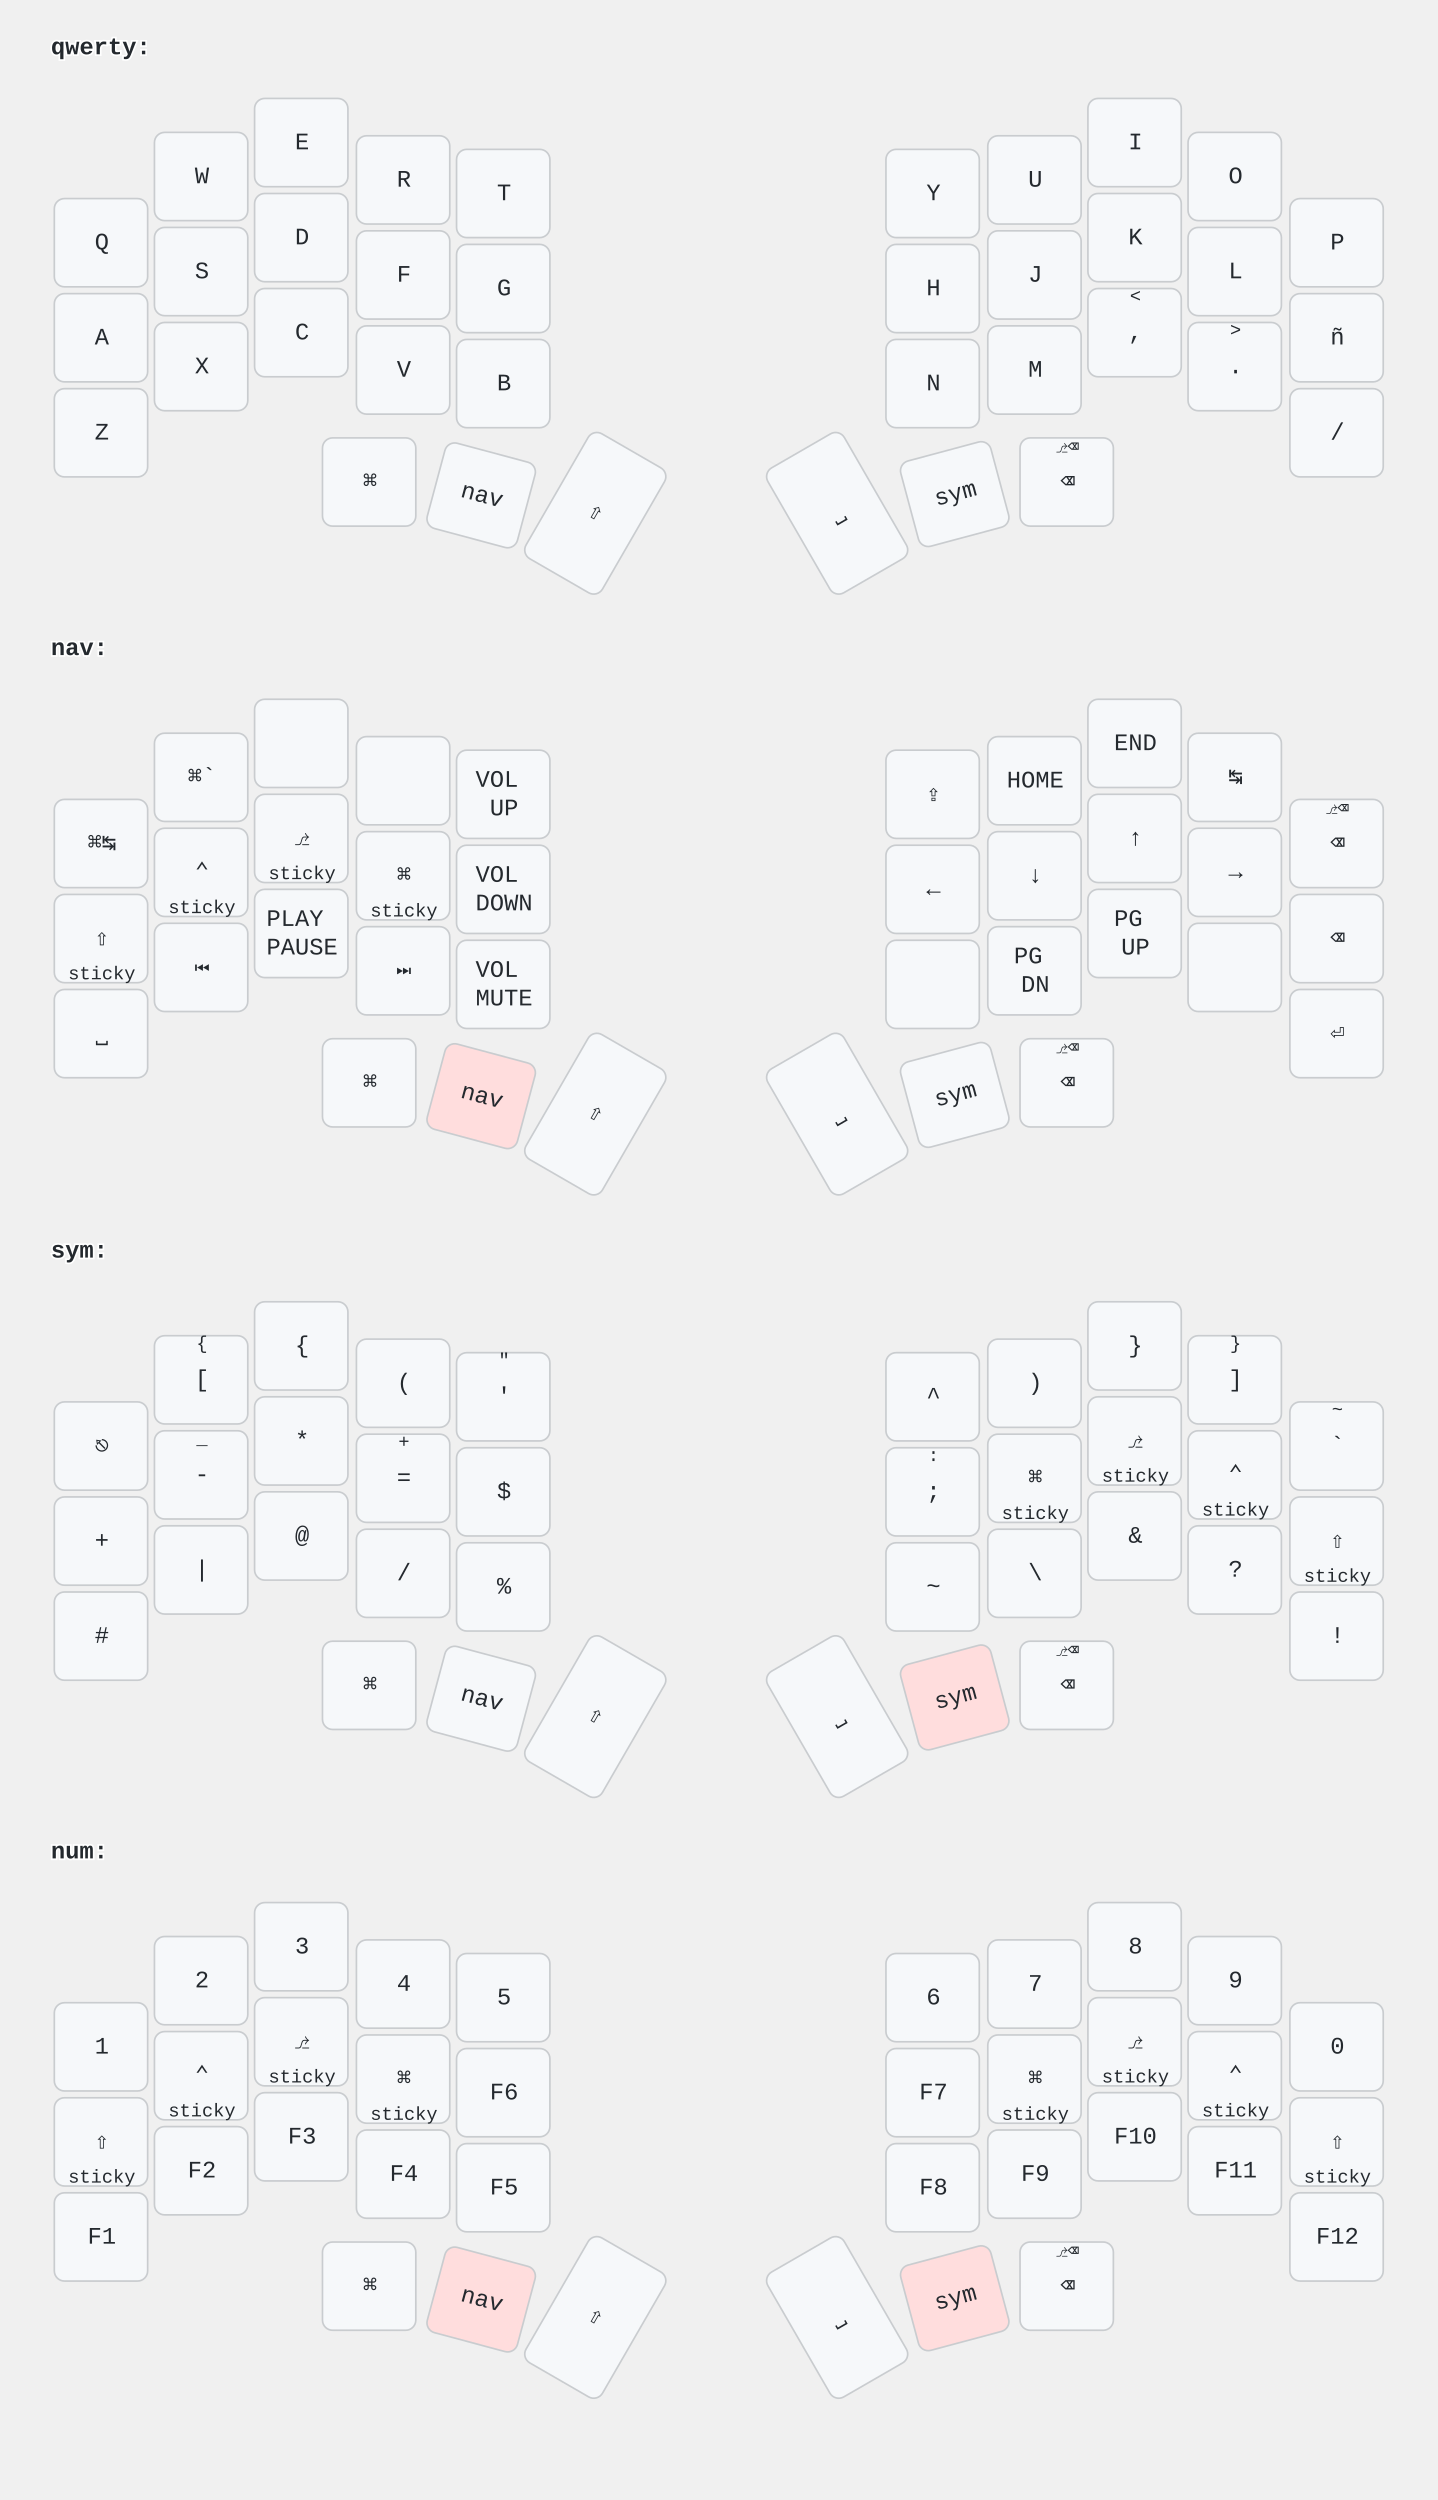
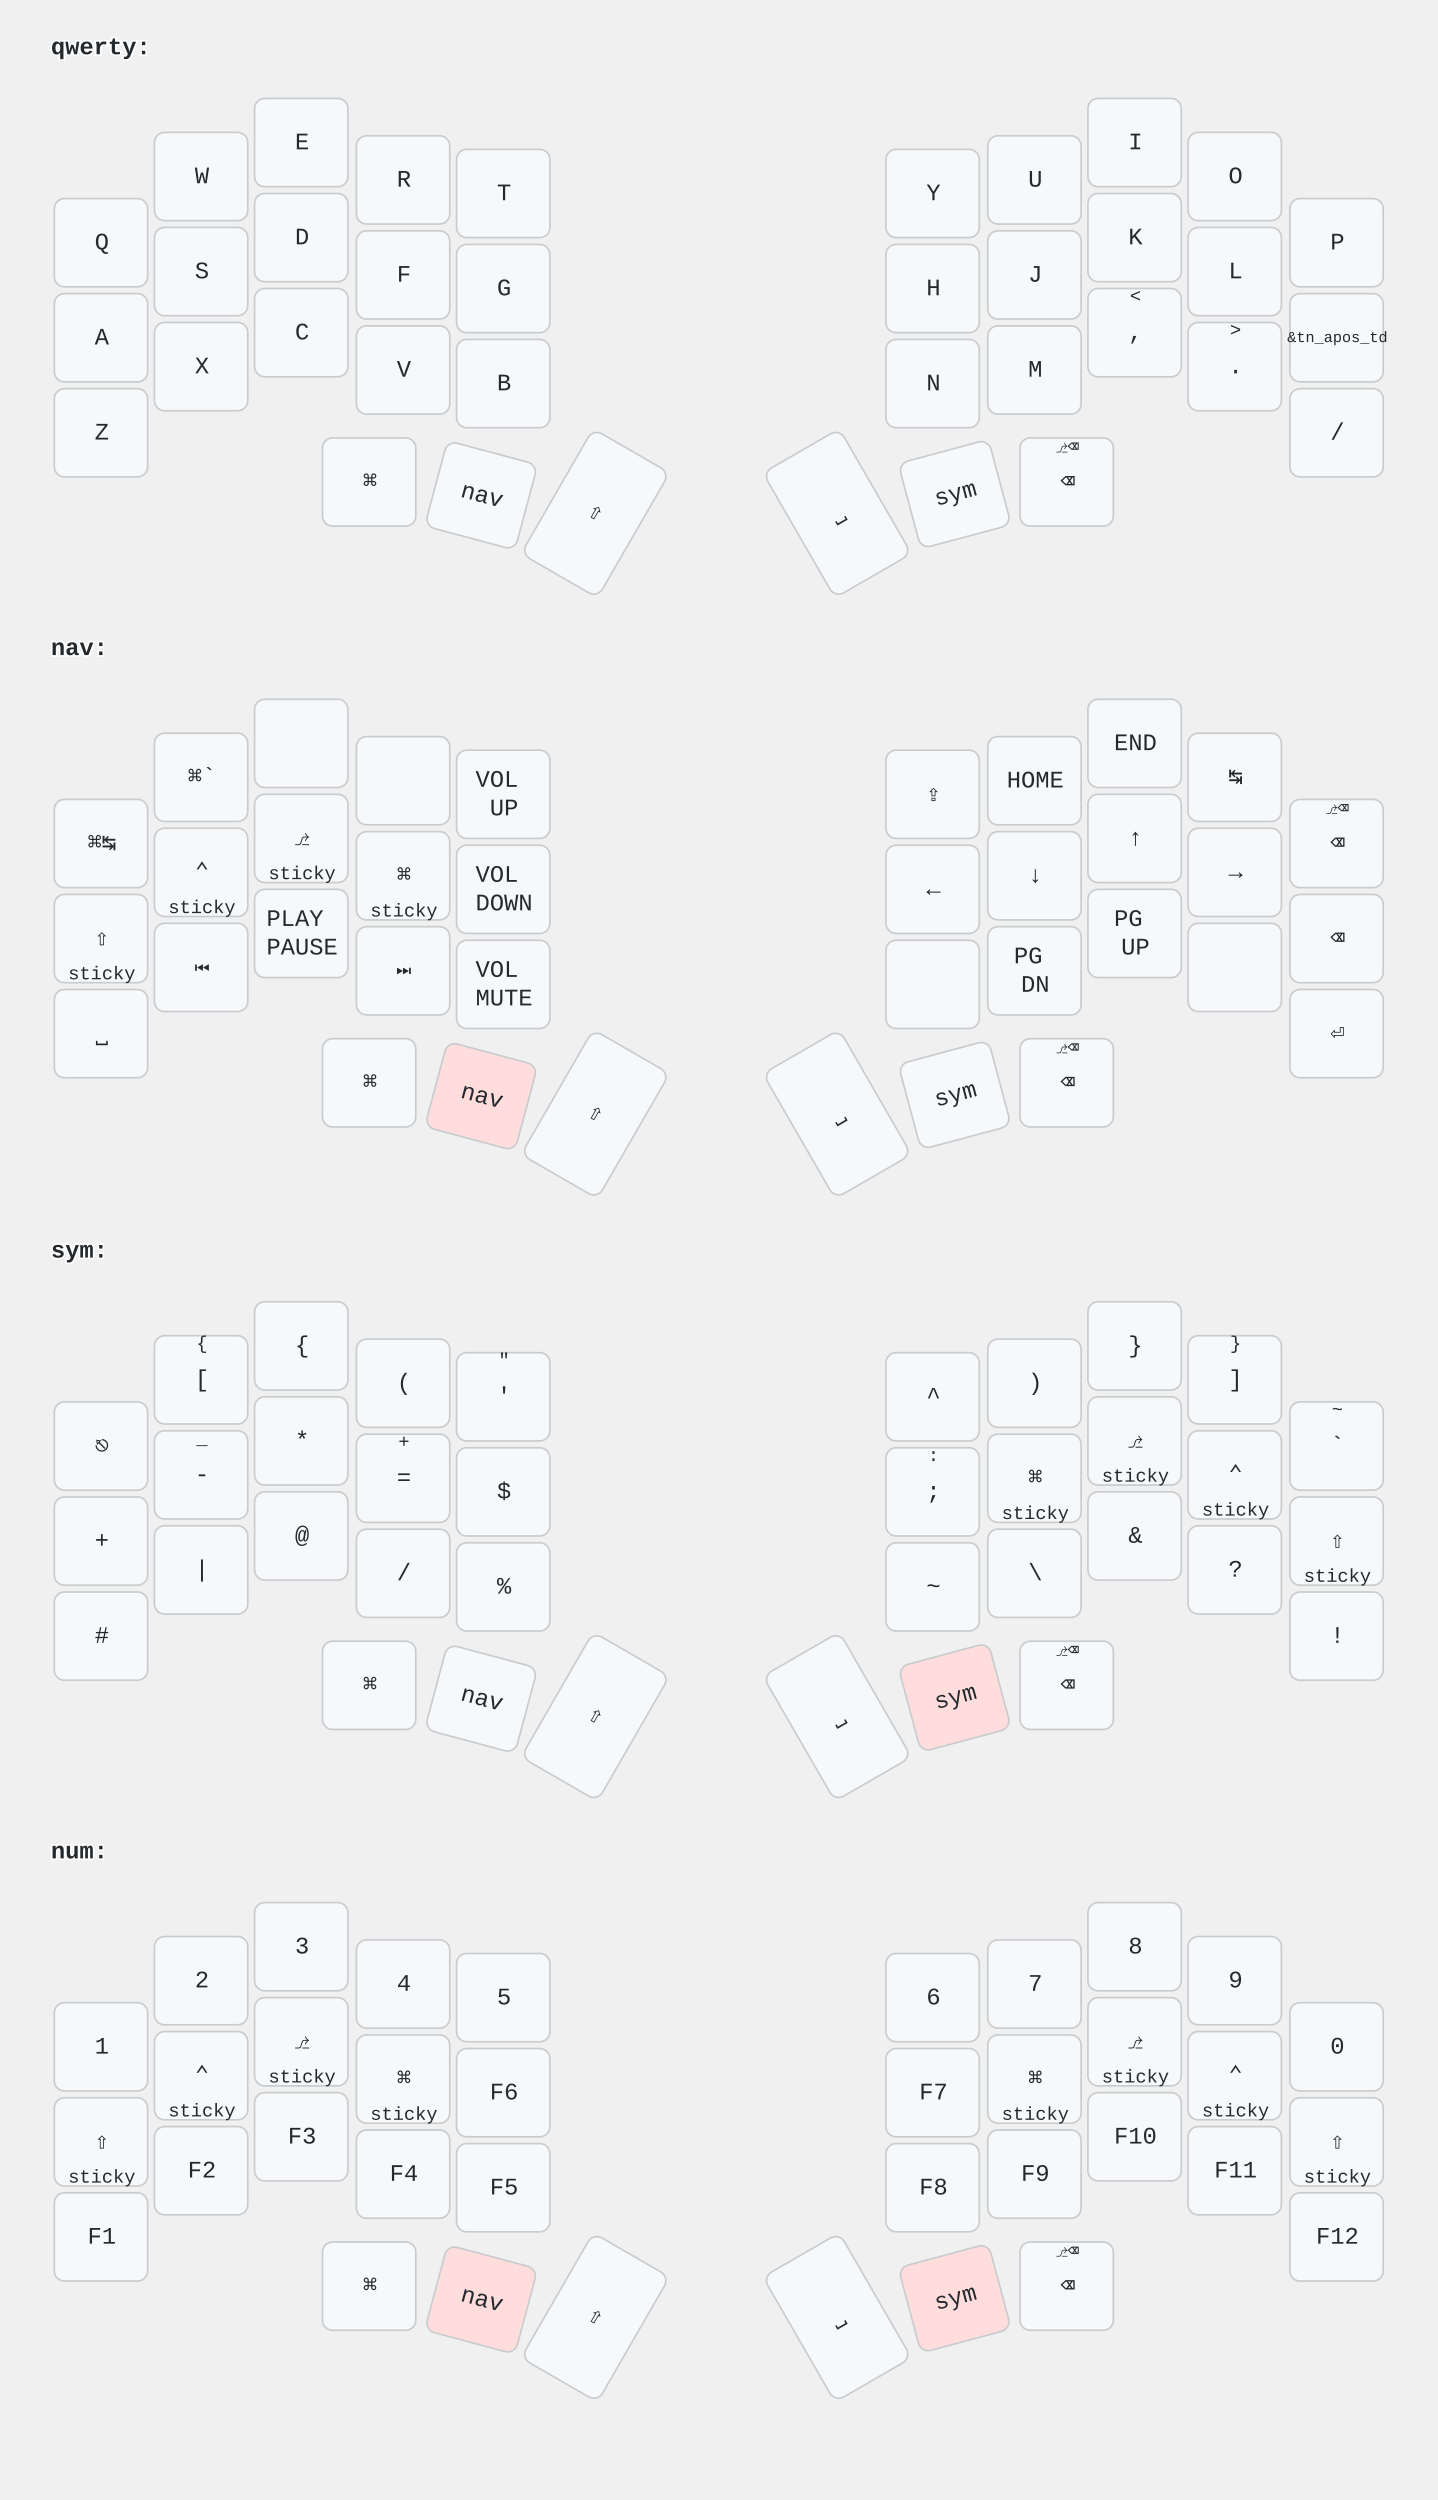
<svg xmlns="http://www.w3.org/2000/svg" width="847" height="1473" viewBox="0 0 847 1473" class="keymap">
  <style>/* font and background color specifications */
svg {
    font-family: SFMono-Regular,Consolas,Liberation Mono,Menlo,monospace;
    font-size: 14px;
    font-kerning: normal;
    text-rendering: optimizeLegibility;
    fill: #24292e;
}

/* default key styling */
rect {
    fill: #f6f8fa;
    stroke: #c9cccf;
    stroke-width: 1;
}

/* color accent for combo boxes */
rect.combo {
    fill: #cdf;
}

/* color accent for held keys */
rect.held, rect.combo.held {
    fill: #fdd;
}

/* color accent for ghost (optional) keys */
rect.ghost, rect.combo.ghost {
    fill: #ddd;
}

text {
    text-anchor: middle;
    dominant-baseline: middle;
}

/* styling for layer labels */
text.label {
    font-weight: bold;
    text-anchor: start;
    stroke: white;
    stroke-width: 2;
    paint-order: stroke;
}

/* styling for combo tap, and key hold/shifted label text */
text.combo, text.hold, text.shifted {
    font-size: 11px;
}

text.hold {
    text-anchor: middle;
    dominant-baseline: auto;
}

text.shifted {
    text-anchor: middle;
    dominant-baseline: hanging;
}

/* styling for hold/shifted label text in combo box */
text.combo.hold, text.combo.shifted {
    font-size: 8px;
}

/* styling for combo dendrons */
path {
    stroke-width: 1;
    stroke: gray;
    fill: none;
}
</style>
  <g transform="translate(30, 0)" class="layer-qwerty">
    <text x="0" y="28" class="label" id="qwerty">qwerty:</text>
    <g transform="translate(0, 56)">
      <g transform="translate(30, 87)" class="key keypos-0">
        <rect rx="6" ry="6" x="-28" y="-26" width="55" height="52" class="key" />
        <text x="0" y="0" class="key tap">Q</text>
      </g>
      <g transform="translate(89, 48)" class="key keypos-1">
        <rect rx="6" ry="6" x="-28" y="-26" width="55" height="52" class="key" />
        <text x="0" y="0" class="key tap">W</text>
      </g>
      <g transform="translate(148, 28)" class="key keypos-2">
        <rect rx="6" ry="6" x="-28" y="-26" width="55" height="52" class="key" />
        <text x="0" y="0" class="key tap">E</text>
      </g>
      <g transform="translate(208, 50)" class="key keypos-3">
        <rect rx="6" ry="6" x="-28" y="-26" width="55" height="52" class="key" />
        <text x="0" y="0" class="key tap">R</text>
      </g>
      <g transform="translate(267, 58)" class="key keypos-4">
        <rect rx="6" ry="6" x="-28" y="-26" width="55" height="52" class="key" />
        <text x="0" y="0" class="key tap">T</text>
      </g>
      <g transform="translate(520, 58)" class="key keypos-5">
        <rect rx="6" ry="6" x="-28" y="-26" width="55" height="52" class="key" />
        <text x="0" y="0" class="key tap">Y</text>
      </g>
      <g transform="translate(580, 50)" class="key keypos-6">
        <rect rx="6" ry="6" x="-28" y="-26" width="55" height="52" class="key" />
        <text x="0" y="0" class="key tap">U</text>
      </g>
      <g transform="translate(639, 28)" class="key keypos-7">
        <rect rx="6" ry="6" x="-28" y="-26" width="55" height="52" class="key" />
        <text x="0" y="0" class="key tap">I</text>
      </g>
      <g transform="translate(698, 48)" class="key keypos-8">
        <rect rx="6" ry="6" x="-28" y="-26" width="55" height="52" class="key" />
        <text x="0" y="0" class="key tap">O</text>
      </g>
      <g transform="translate(758, 87)" class="key keypos-9">
        <rect rx="6" ry="6" x="-28" y="-26" width="55" height="52" class="key" />
        <text x="0" y="0" class="key tap">P</text>
      </g>
      <g transform="translate(30, 143)" class="key keypos-10">
        <rect rx="6" ry="6" x="-28" y="-26" width="55" height="52" class="key" />
        <text x="0" y="0" class="key tap">A</text>
      </g>
      <g transform="translate(89, 104)" class="key keypos-11">
        <rect rx="6" ry="6" x="-28" y="-26" width="55" height="52" class="key" />
        <text x="0" y="0" class="key tap">S</text>
      </g>
      <g transform="translate(148, 84)" class="key keypos-12">
        <rect rx="6" ry="6" x="-28" y="-26" width="55" height="52" class="key" />
        <text x="0" y="0" class="key tap">D</text>
      </g>
      <g transform="translate(208, 106)" class="key keypos-13">
        <rect rx="6" ry="6" x="-28" y="-26" width="55" height="52" class="key" />
        <text x="0" y="0" class="key tap">F</text>
      </g>
      <g transform="translate(267, 114)" class="key keypos-14">
        <rect rx="6" ry="6" x="-28" y="-26" width="55" height="52" class="key" />
        <text x="0" y="0" class="key tap">G</text>
      </g>
      <g transform="translate(520, 114)" class="key keypos-15">
        <rect rx="6" ry="6" x="-28" y="-26" width="55" height="52" class="key" />
        <text x="0" y="0" class="key tap">H</text>
      </g>
      <g transform="translate(580, 106)" class="key keypos-16">
        <rect rx="6" ry="6" x="-28" y="-26" width="55" height="52" class="key" />
        <text x="0" y="0" class="key tap">J</text>
      </g>
      <g transform="translate(639, 84)" class="key keypos-17">
        <rect rx="6" ry="6" x="-28" y="-26" width="55" height="52" class="key" />
        <text x="0" y="0" class="key tap">K</text>
      </g>
      <g transform="translate(698, 104)" class="key keypos-18">
        <rect rx="6" ry="6" x="-28" y="-26" width="55" height="52" class="key" />
        <text x="0" y="0" class="key tap">L</text>
      </g>
      <g transform="translate(758, 143)" class="key keypos-19">
        <rect rx="6" ry="6" x="-28" y="-26" width="55" height="52" class="key" />
-         <text x="0" y="0" class="key tap">ñ</text>
+         <text x="0" y="0" class="key tap">
+           <tspan style="font-size: 64%">&amp;tn_apos_td</tspan>
+         </text>
      </g>
      <g transform="translate(30, 199)" class="key keypos-20">
        <rect rx="6" ry="6" x="-28" y="-26" width="55" height="52" class="key" />
        <text x="0" y="0" class="key tap">Z</text>
      </g>
      <g transform="translate(89, 160)" class="key keypos-21">
        <rect rx="6" ry="6" x="-28" y="-26" width="55" height="52" class="key" />
        <text x="0" y="0" class="key tap">X</text>
      </g>
      <g transform="translate(148, 140)" class="key keypos-22">
        <rect rx="6" ry="6" x="-28" y="-26" width="55" height="52" class="key" />
        <text x="0" y="0" class="key tap">C</text>
      </g>
      <g transform="translate(208, 162)" class="key keypos-23">
        <rect rx="6" ry="6" x="-28" y="-26" width="55" height="52" class="key" />
        <text x="0" y="0" class="key tap">V</text>
      </g>
      <g transform="translate(267, 170)" class="key keypos-24">
        <rect rx="6" ry="6" x="-28" y="-26" width="55" height="52" class="key" />
        <text x="0" y="0" class="key tap">B</text>
      </g>
      <g transform="translate(520, 170)" class="key keypos-25">
        <rect rx="6" ry="6" x="-28" y="-26" width="55" height="52" class="key" />
        <text x="0" y="0" class="key tap">N</text>
      </g>
      <g transform="translate(580, 162)" class="key keypos-26">
        <rect rx="6" ry="6" x="-28" y="-26" width="55" height="52" class="key" />
        <text x="0" y="0" class="key tap">M</text>
      </g>
      <g transform="translate(639, 140)" class="key keypos-27">
        <rect rx="6" ry="6" x="-28" y="-26" width="55" height="52" class="key" />
        <text x="0" y="0" class="key tap">,</text>
        <text x="0" y="-24" class="key shifted">&lt;</text>
      </g>
      <g transform="translate(698, 160)" class="key keypos-28">
        <rect rx="6" ry="6" x="-28" y="-26" width="55" height="52" class="key" />
        <text x="0" y="0" class="key tap">.</text>
        <text x="0" y="-24" class="key shifted">&gt;</text>
      </g>
      <g transform="translate(758, 199)" class="key keypos-29">
        <rect rx="6" ry="6" x="-28" y="-26" width="55" height="52" class="key" />
        <text x="0" y="0" class="key tap">/</text>
      </g>
      <g transform="translate(188, 228)" class="key keypos-30">
        <rect rx="6" ry="6" x="-28" y="-26" width="55" height="52" class="key" />
        <text x="0" y="0" class="key tap">⌘</text>
      </g>
      <g transform="translate(254, 236) rotate(15.0)" class="key keypos-31">
        <rect rx="6" ry="6" x="-28" y="-26" width="55" height="52" class="key" />
        <a href="#nav">
          <text x="0" y="0" class="key tap layer-activator">nav</text>
        </a>
      </g>
      <g transform="translate(321, 246) rotate(30.0)" class="key keypos-32">
        <rect rx="6" ry="6" x="-26" y="-42" width="52" height="85" class="key" />
        <text x="0" y="0" class="key tap">⇧</text>
      </g>
      <g transform="translate(463, 246) rotate(-30.0)" class="key keypos-33">
        <rect rx="6" ry="6" x="-26" y="-42" width="52" height="85" class="key" />
        <text x="0" y="0" class="key tap">⎵</text>
      </g>
      <g transform="translate(533, 235) rotate(-15.0)" class="key keypos-34">
        <rect rx="6" ry="6" x="-28" y="-26" width="55" height="52" class="key" />
        <a href="#sym">
          <text x="0" y="0" class="key tap layer-activator">sym</text>
        </a>
      </g>
      <g transform="translate(599, 228)" class="key keypos-35">
        <rect rx="6" ry="6" x="-28" y="-26" width="55" height="52" class="key" />
        <text x="0" y="0" class="key tap">⌫</text>
        <text x="0" y="-24" class="key shifted">⎇⌫</text>
      </g>
    </g>
  </g>
  <g transform="translate(30, 354)" class="layer-nav">
    <text x="0" y="28" class="label" id="nav">nav:</text>
    <g transform="translate(0, 56)">
      <g transform="translate(30, 87)" class="key keypos-0">
        <rect rx="6" ry="6" x="-28" y="-26" width="55" height="52" class="key" />
        <text x="0" y="0" class="key tap">⌘↹</text>
      </g>
      <g transform="translate(89, 48)" class="key keypos-1">
        <rect rx="6" ry="6" x="-28" y="-26" width="55" height="52" class="key" />
        <text x="0" y="0" class="key tap">⌘`</text>
      </g>
      <g transform="translate(148, 28)" class="key keypos-2">
        <rect rx="6" ry="6" x="-28" y="-26" width="55" height="52" class="key" />
      </g>
      <g transform="translate(208, 50)" class="key keypos-3">
        <rect rx="6" ry="6" x="-28" y="-26" width="55" height="52" class="key" />
      </g>
      <g transform="translate(267, 58)" class="key keypos-4">
        <rect rx="6" ry="6" x="-28" y="-26" width="55" height="52" class="key" />
        <text x="0" y="0" class="key tap">
          <tspan x="0" dy="-0.6em">VOL</tspan>
          <tspan x="0" dy="1.2em">UP</tspan>
        </text>
      </g>
      <g transform="translate(520, 58)" class="key keypos-5">
        <rect rx="6" ry="6" x="-28" y="-26" width="55" height="52" class="key" />
        <text x="0" y="0" class="key tap">⇪</text>
      </g>
      <g transform="translate(580, 50)" class="key keypos-6">
        <rect rx="6" ry="6" x="-28" y="-26" width="55" height="52" class="key" />
        <text x="0" y="0" class="key tap">HOME</text>
      </g>
      <g transform="translate(639, 28)" class="key keypos-7">
        <rect rx="6" ry="6" x="-28" y="-26" width="55" height="52" class="key" />
        <text x="0" y="0" class="key tap">END</text>
      </g>
      <g transform="translate(698, 48)" class="key keypos-8">
        <rect rx="6" ry="6" x="-28" y="-26" width="55" height="52" class="key" />
        <text x="0" y="0" class="key tap">↹</text>
      </g>
      <g transform="translate(758, 87)" class="key keypos-9">
        <rect rx="6" ry="6" x="-28" y="-26" width="55" height="52" class="key" />
        <text x="0" y="0" class="key tap">⌫</text>
        <text x="0" y="-24" class="key shifted">⎇⌫</text>
      </g>
      <g transform="translate(30, 143)" class="key keypos-10">
        <rect rx="6" ry="6" x="-28" y="-26" width="55" height="52" class="key" />
        <text x="0" y="0" class="key tap">⇧</text>
        <text x="0" y="24" class="key hold">sticky</text>
      </g>
      <g transform="translate(89, 104)" class="key keypos-11">
        <rect rx="6" ry="6" x="-28" y="-26" width="55" height="52" class="key" />
        <text x="0" y="0" class="key tap">⌃</text>
        <text x="0" y="24" class="key hold">sticky</text>
      </g>
      <g transform="translate(148, 84)" class="key keypos-12">
        <rect rx="6" ry="6" x="-28" y="-26" width="55" height="52" class="key" />
        <text x="0" y="0" class="key tap">⎇</text>
        <text x="0" y="24" class="key hold">sticky</text>
      </g>
      <g transform="translate(208, 106)" class="key keypos-13">
        <rect rx="6" ry="6" x="-28" y="-26" width="55" height="52" class="key" />
        <text x="0" y="0" class="key tap">⌘</text>
        <text x="0" y="24" class="key hold">sticky</text>
      </g>
      <g transform="translate(267, 114)" class="key keypos-14">
        <rect rx="6" ry="6" x="-28" y="-26" width="55" height="52" class="key" />
        <text x="0" y="0" class="key tap">
          <tspan x="0" dy="-0.6em">VOL</tspan>
          <tspan x="0" dy="1.2em">DOWN</tspan>
        </text>
      </g>
      <g transform="translate(520, 114)" class="key keypos-15">
        <rect rx="6" ry="6" x="-28" y="-26" width="55" height="52" class="key" />
        <text x="0" y="0" class="key tap">←</text>
      </g>
      <g transform="translate(580, 106)" class="key keypos-16">
        <rect rx="6" ry="6" x="-28" y="-26" width="55" height="52" class="key" />
        <text x="0" y="0" class="key tap">↓</text>
      </g>
      <g transform="translate(639, 84)" class="key keypos-17">
        <rect rx="6" ry="6" x="-28" y="-26" width="55" height="52" class="key" />
        <text x="0" y="0" class="key tap">↑</text>
      </g>
      <g transform="translate(698, 104)" class="key keypos-18">
        <rect rx="6" ry="6" x="-28" y="-26" width="55" height="52" class="key" />
        <text x="0" y="0" class="key tap">→</text>
      </g>
      <g transform="translate(758, 143)" class="key keypos-19">
        <rect rx="6" ry="6" x="-28" y="-26" width="55" height="52" class="key" />
        <text x="0" y="0" class="key tap">⌫</text>
      </g>
      <g transform="translate(30, 199)" class="key keypos-20">
        <rect rx="6" ry="6" x="-28" y="-26" width="55" height="52" class="key" />
        <text x="0" y="0" class="key tap">⎵</text>
      </g>
      <g transform="translate(89, 160)" class="key keypos-21">
        <rect rx="6" ry="6" x="-28" y="-26" width="55" height="52" class="key" />
        <text x="0" y="0" class="key tap">⏮</text>
      </g>
      <g transform="translate(148, 140)" class="key keypos-22">
        <rect rx="6" ry="6" x="-28" y="-26" width="55" height="52" class="key" />
        <text x="0" y="0" class="key tap">
          <tspan x="0" dy="-0.6em">PLAY</tspan>
          <tspan x="0" dy="1.2em">PAUSE</tspan>
        </text>
      </g>
      <g transform="translate(208, 162)" class="key keypos-23">
        <rect rx="6" ry="6" x="-28" y="-26" width="55" height="52" class="key" />
        <text x="0" y="0" class="key tap">⏭</text>
      </g>
      <g transform="translate(267, 170)" class="key keypos-24">
        <rect rx="6" ry="6" x="-28" y="-26" width="55" height="52" class="key" />
        <text x="0" y="0" class="key tap">
          <tspan x="0" dy="-0.6em">VOL</tspan>
          <tspan x="0" dy="1.2em">MUTE</tspan>
        </text>
      </g>
      <g transform="translate(520, 170)" class="key keypos-25">
        <rect rx="6" ry="6" x="-28" y="-26" width="55" height="52" class="key" />
      </g>
      <g transform="translate(580, 162)" class="key keypos-26">
        <rect rx="6" ry="6" x="-28" y="-26" width="55" height="52" class="key" />
        <text x="0" y="0" class="key tap">
          <tspan x="0" dy="-0.6em">PG</tspan>
          <tspan x="0" dy="1.2em">DN</tspan>
        </text>
      </g>
      <g transform="translate(639, 140)" class="key keypos-27">
        <rect rx="6" ry="6" x="-28" y="-26" width="55" height="52" class="key" />
        <text x="0" y="0" class="key tap">
          <tspan x="0" dy="-0.6em">PG</tspan>
          <tspan x="0" dy="1.2em">UP</tspan>
        </text>
      </g>
      <g transform="translate(698, 160)" class="key keypos-28">
        <rect rx="6" ry="6" x="-28" y="-26" width="55" height="52" class="key" />
      </g>
      <g transform="translate(758, 199)" class="key keypos-29">
        <rect rx="6" ry="6" x="-28" y="-26" width="55" height="52" class="key" />
        <text x="0" y="0" class="key tap">⏎</text>
      </g>
      <g transform="translate(188, 228)" class="key keypos-30">
        <rect rx="6" ry="6" x="-28" y="-26" width="55" height="52" class="key" />
        <text x="0" y="0" class="key tap">⌘</text>
      </g>
      <g transform="translate(254, 236) rotate(15.0)" class="key held keypos-31">
        <rect rx="6" ry="6" x="-28" y="-26" width="55" height="52" class="key held" />
        <a href="#nav">
          <text x="0" y="0" class="key held tap layer-activator">nav</text>
        </a>
      </g>
      <g transform="translate(321, 246) rotate(30.0)" class="key keypos-32">
        <rect rx="6" ry="6" x="-26" y="-42" width="52" height="85" class="key" />
        <text x="0" y="0" class="key tap">⇧</text>
      </g>
      <g transform="translate(463, 246) rotate(-30.0)" class="key keypos-33">
        <rect rx="6" ry="6" x="-26" y="-42" width="52" height="85" class="key" />
        <text x="0" y="0" class="key tap">⎵</text>
      </g>
      <g transform="translate(533, 235) rotate(-15.0)" class="key keypos-34">
        <rect rx="6" ry="6" x="-28" y="-26" width="55" height="52" class="key" />
        <a href="#sym">
          <text x="0" y="0" class="key tap layer-activator">sym</text>
        </a>
      </g>
      <g transform="translate(599, 228)" class="key keypos-35">
        <rect rx="6" ry="6" x="-28" y="-26" width="55" height="52" class="key" />
        <text x="0" y="0" class="key tap">⌫</text>
        <text x="0" y="-24" class="key shifted">⎇⌫</text>
      </g>
    </g>
  </g>
  <g transform="translate(30, 709)" class="layer-sym">
    <text x="0" y="28" class="label" id="sym">sym:</text>
    <g transform="translate(0, 56)">
      <g transform="translate(30, 87)" class="key keypos-0">
        <rect rx="6" ry="6" x="-28" y="-26" width="55" height="52" class="key" />
        <text x="0" y="0" class="key tap">⎋</text>
      </g>
      <g transform="translate(89, 48)" class="key keypos-1">
        <rect rx="6" ry="6" x="-28" y="-26" width="55" height="52" class="key" />
        <text x="0" y="0" class="key tap">[</text>
        <text x="0" y="-24" class="key shifted">{</text>
      </g>
      <g transform="translate(148, 28)" class="key keypos-2">
        <rect rx="6" ry="6" x="-28" y="-26" width="55" height="52" class="key" />
        <text x="0" y="0" class="key tap">{</text>
      </g>
      <g transform="translate(208, 50)" class="key keypos-3">
        <rect rx="6" ry="6" x="-28" y="-26" width="55" height="52" class="key" />
        <text x="0" y="0" class="key tap">(</text>
      </g>
      <g transform="translate(267, 58)" class="key keypos-4">
        <rect rx="6" ry="6" x="-28" y="-26" width="55" height="52" class="key" />
        <text x="0" y="0" class="key tap">'</text>
        <text x="0" y="-24" class="key shifted">"</text>
      </g>
      <g transform="translate(520, 58)" class="key keypos-5">
        <rect rx="6" ry="6" x="-28" y="-26" width="55" height="52" class="key" />
        <text x="0" y="0" class="key tap">^</text>
      </g>
      <g transform="translate(580, 50)" class="key keypos-6">
        <rect rx="6" ry="6" x="-28" y="-26" width="55" height="52" class="key" />
        <text x="0" y="0" class="key tap">)</text>
      </g>
      <g transform="translate(639, 28)" class="key keypos-7">
        <rect rx="6" ry="6" x="-28" y="-26" width="55" height="52" class="key" />
        <text x="0" y="0" class="key tap">}</text>
      </g>
      <g transform="translate(698, 48)" class="key keypos-8">
        <rect rx="6" ry="6" x="-28" y="-26" width="55" height="52" class="key" />
        <text x="0" y="0" class="key tap">]</text>
        <text x="0" y="-24" class="key shifted">}</text>
      </g>
      <g transform="translate(758, 87)" class="key keypos-9">
        <rect rx="6" ry="6" x="-28" y="-26" width="55" height="52" class="key" />
        <text x="0" y="0" class="key tap">`</text>
        <text x="0" y="-24" class="key shifted">~</text>
      </g>
      <g transform="translate(30, 143)" class="key keypos-10">
        <rect rx="6" ry="6" x="-28" y="-26" width="55" height="52" class="key" />
        <text x="0" y="0" class="key tap">+</text>
      </g>
      <g transform="translate(89, 104)" class="key keypos-11">
        <rect rx="6" ry="6" x="-28" y="-26" width="55" height="52" class="key" />
        <text x="0" y="0" class="key tap">-</text>
        <text x="0" y="-24" class="key shifted">_</text>
      </g>
      <g transform="translate(148, 84)" class="key keypos-12">
        <rect rx="6" ry="6" x="-28" y="-26" width="55" height="52" class="key" />
        <text x="0" y="0" class="key tap">*</text>
      </g>
      <g transform="translate(208, 106)" class="key keypos-13">
        <rect rx="6" ry="6" x="-28" y="-26" width="55" height="52" class="key" />
        <text x="0" y="0" class="key tap">=</text>
        <text x="0" y="-24" class="key shifted">+</text>
      </g>
      <g transform="translate(267, 114)" class="key keypos-14">
        <rect rx="6" ry="6" x="-28" y="-26" width="55" height="52" class="key" />
        <text x="0" y="0" class="key tap">$</text>
      </g>
      <g transform="translate(520, 114)" class="key keypos-15">
        <rect rx="6" ry="6" x="-28" y="-26" width="55" height="52" class="key" />
        <text x="0" y="0" class="key tap">;</text>
        <text x="0" y="-24" class="key shifted">:</text>
      </g>
      <g transform="translate(580, 106)" class="key keypos-16">
        <rect rx="6" ry="6" x="-28" y="-26" width="55" height="52" class="key" />
        <text x="0" y="0" class="key tap">⌘</text>
        <text x="0" y="24" class="key hold">sticky</text>
      </g>
      <g transform="translate(639, 84)" class="key keypos-17">
        <rect rx="6" ry="6" x="-28" y="-26" width="55" height="52" class="key" />
        <text x="0" y="0" class="key tap">⎇</text>
        <text x="0" y="24" class="key hold">sticky</text>
      </g>
      <g transform="translate(698, 104)" class="key keypos-18">
        <rect rx="6" ry="6" x="-28" y="-26" width="55" height="52" class="key" />
        <text x="0" y="0" class="key tap">⌃</text>
        <text x="0" y="24" class="key hold">sticky</text>
      </g>
      <g transform="translate(758, 143)" class="key keypos-19">
        <rect rx="6" ry="6" x="-28" y="-26" width="55" height="52" class="key" />
        <text x="0" y="0" class="key tap">⇧</text>
        <text x="0" y="24" class="key hold">sticky</text>
      </g>
      <g transform="translate(30, 199)" class="key keypos-20">
        <rect rx="6" ry="6" x="-28" y="-26" width="55" height="52" class="key" />
        <text x="0" y="0" class="key tap">#</text>
      </g>
      <g transform="translate(89, 160)" class="key keypos-21">
        <rect rx="6" ry="6" x="-28" y="-26" width="55" height="52" class="key" />
        <text x="0" y="0" class="key tap">|</text>
      </g>
      <g transform="translate(148, 140)" class="key keypos-22">
        <rect rx="6" ry="6" x="-28" y="-26" width="55" height="52" class="key" />
        <text x="0" y="0" class="key tap">@</text>
      </g>
      <g transform="translate(208, 162)" class="key keypos-23">
        <rect rx="6" ry="6" x="-28" y="-26" width="55" height="52" class="key" />
        <text x="0" y="0" class="key tap">/</text>
      </g>
      <g transform="translate(267, 170)" class="key keypos-24">
        <rect rx="6" ry="6" x="-28" y="-26" width="55" height="52" class="key" />
        <text x="0" y="0" class="key tap">%</text>
      </g>
      <g transform="translate(520, 170)" class="key keypos-25">
        <rect rx="6" ry="6" x="-28" y="-26" width="55" height="52" class="key" />
        <text x="0" y="0" class="key tap">~</text>
      </g>
      <g transform="translate(580, 162)" class="key keypos-26">
        <rect rx="6" ry="6" x="-28" y="-26" width="55" height="52" class="key" />
        <text x="0" y="0" class="key tap">\</text>
      </g>
      <g transform="translate(639, 140)" class="key keypos-27">
        <rect rx="6" ry="6" x="-28" y="-26" width="55" height="52" class="key" />
        <text x="0" y="0" class="key tap">&amp;</text>
      </g>
      <g transform="translate(698, 160)" class="key keypos-28">
        <rect rx="6" ry="6" x="-28" y="-26" width="55" height="52" class="key" />
        <text x="0" y="0" class="key tap">?</text>
      </g>
      <g transform="translate(758, 199)" class="key keypos-29">
        <rect rx="6" ry="6" x="-28" y="-26" width="55" height="52" class="key" />
        <text x="0" y="0" class="key tap">!</text>
      </g>
      <g transform="translate(188, 228)" class="key keypos-30">
        <rect rx="6" ry="6" x="-28" y="-26" width="55" height="52" class="key" />
        <text x="0" y="0" class="key tap">⌘</text>
      </g>
      <g transform="translate(254, 236) rotate(15.0)" class="key keypos-31">
        <rect rx="6" ry="6" x="-28" y="-26" width="55" height="52" class="key" />
        <a href="#nav">
          <text x="0" y="0" class="key tap layer-activator">nav</text>
        </a>
      </g>
      <g transform="translate(321, 246) rotate(30.0)" class="key keypos-32">
        <rect rx="6" ry="6" x="-26" y="-42" width="52" height="85" class="key" />
        <text x="0" y="0" class="key tap">⇧</text>
      </g>
      <g transform="translate(463, 246) rotate(-30.0)" class="key keypos-33">
        <rect rx="6" ry="6" x="-26" y="-42" width="52" height="85" class="key" />
        <text x="0" y="0" class="key tap">⎵</text>
      </g>
      <g transform="translate(533, 235) rotate(-15.0)" class="key held keypos-34">
        <rect rx="6" ry="6" x="-28" y="-26" width="55" height="52" class="key held" />
        <a href="#sym">
          <text x="0" y="0" class="key held tap layer-activator">sym</text>
        </a>
      </g>
      <g transform="translate(599, 228)" class="key keypos-35">
        <rect rx="6" ry="6" x="-28" y="-26" width="55" height="52" class="key" />
        <text x="0" y="0" class="key tap">⌫</text>
        <text x="0" y="-24" class="key shifted">⎇⌫</text>
      </g>
    </g>
  </g>
  <g transform="translate(30, 1063)" class="layer-num">
    <text x="0" y="28" class="label" id="num">num:</text>
    <g transform="translate(0, 56)">
      <g transform="translate(30, 87)" class="key keypos-0">
        <rect rx="6" ry="6" x="-28" y="-26" width="55" height="52" class="key" />
        <text x="0" y="0" class="key tap">1</text>
      </g>
      <g transform="translate(89, 48)" class="key keypos-1">
        <rect rx="6" ry="6" x="-28" y="-26" width="55" height="52" class="key" />
        <text x="0" y="0" class="key tap">2</text>
      </g>
      <g transform="translate(148, 28)" class="key keypos-2">
        <rect rx="6" ry="6" x="-28" y="-26" width="55" height="52" class="key" />
        <text x="0" y="0" class="key tap">3</text>
      </g>
      <g transform="translate(208, 50)" class="key keypos-3">
        <rect rx="6" ry="6" x="-28" y="-26" width="55" height="52" class="key" />
        <text x="0" y="0" class="key tap">4</text>
      </g>
      <g transform="translate(267, 58)" class="key keypos-4">
        <rect rx="6" ry="6" x="-28" y="-26" width="55" height="52" class="key" />
        <text x="0" y="0" class="key tap">5</text>
      </g>
      <g transform="translate(520, 58)" class="key keypos-5">
        <rect rx="6" ry="6" x="-28" y="-26" width="55" height="52" class="key" />
        <text x="0" y="0" class="key tap">6</text>
      </g>
      <g transform="translate(580, 50)" class="key keypos-6">
        <rect rx="6" ry="6" x="-28" y="-26" width="55" height="52" class="key" />
        <text x="0" y="0" class="key tap">7</text>
      </g>
      <g transform="translate(639, 28)" class="key keypos-7">
        <rect rx="6" ry="6" x="-28" y="-26" width="55" height="52" class="key" />
        <text x="0" y="0" class="key tap">8</text>
      </g>
      <g transform="translate(698, 48)" class="key keypos-8">
        <rect rx="6" ry="6" x="-28" y="-26" width="55" height="52" class="key" />
        <text x="0" y="0" class="key tap">9</text>
      </g>
      <g transform="translate(758, 87)" class="key keypos-9">
        <rect rx="6" ry="6" x="-28" y="-26" width="55" height="52" class="key" />
        <text x="0" y="0" class="key tap">0</text>
      </g>
      <g transform="translate(30, 143)" class="key keypos-10">
        <rect rx="6" ry="6" x="-28" y="-26" width="55" height="52" class="key" />
        <text x="0" y="0" class="key tap">⇧</text>
        <text x="0" y="24" class="key hold">sticky</text>
      </g>
      <g transform="translate(89, 104)" class="key keypos-11">
        <rect rx="6" ry="6" x="-28" y="-26" width="55" height="52" class="key" />
        <text x="0" y="0" class="key tap">⌃</text>
        <text x="0" y="24" class="key hold">sticky</text>
      </g>
      <g transform="translate(148, 84)" class="key keypos-12">
        <rect rx="6" ry="6" x="-28" y="-26" width="55" height="52" class="key" />
        <text x="0" y="0" class="key tap">⎇</text>
        <text x="0" y="24" class="key hold">sticky</text>
      </g>
      <g transform="translate(208, 106)" class="key keypos-13">
        <rect rx="6" ry="6" x="-28" y="-26" width="55" height="52" class="key" />
        <text x="0" y="0" class="key tap">⌘</text>
        <text x="0" y="24" class="key hold">sticky</text>
      </g>
      <g transform="translate(267, 114)" class="key keypos-14">
        <rect rx="6" ry="6" x="-28" y="-26" width="55" height="52" class="key" />
        <text x="0" y="0" class="key tap">F6</text>
      </g>
      <g transform="translate(520, 114)" class="key keypos-15">
        <rect rx="6" ry="6" x="-28" y="-26" width="55" height="52" class="key" />
        <text x="0" y="0" class="key tap">F7</text>
      </g>
      <g transform="translate(580, 106)" class="key keypos-16">
        <rect rx="6" ry="6" x="-28" y="-26" width="55" height="52" class="key" />
        <text x="0" y="0" class="key tap">⌘</text>
        <text x="0" y="24" class="key hold">sticky</text>
      </g>
      <g transform="translate(639, 84)" class="key keypos-17">
        <rect rx="6" ry="6" x="-28" y="-26" width="55" height="52" class="key" />
        <text x="0" y="0" class="key tap">⎇</text>
        <text x="0" y="24" class="key hold">sticky</text>
      </g>
      <g transform="translate(698, 104)" class="key keypos-18">
        <rect rx="6" ry="6" x="-28" y="-26" width="55" height="52" class="key" />
        <text x="0" y="0" class="key tap">⌃</text>
        <text x="0" y="24" class="key hold">sticky</text>
      </g>
      <g transform="translate(758, 143)" class="key keypos-19">
        <rect rx="6" ry="6" x="-28" y="-26" width="55" height="52" class="key" />
        <text x="0" y="0" class="key tap">⇧</text>
        <text x="0" y="24" class="key hold">sticky</text>
      </g>
      <g transform="translate(30, 199)" class="key keypos-20">
        <rect rx="6" ry="6" x="-28" y="-26" width="55" height="52" class="key" />
        <text x="0" y="0" class="key tap">F1</text>
      </g>
      <g transform="translate(89, 160)" class="key keypos-21">
        <rect rx="6" ry="6" x="-28" y="-26" width="55" height="52" class="key" />
        <text x="0" y="0" class="key tap">F2</text>
      </g>
      <g transform="translate(148, 140)" class="key keypos-22">
        <rect rx="6" ry="6" x="-28" y="-26" width="55" height="52" class="key" />
        <text x="0" y="0" class="key tap">F3</text>
      </g>
      <g transform="translate(208, 162)" class="key keypos-23">
        <rect rx="6" ry="6" x="-28" y="-26" width="55" height="52" class="key" />
        <text x="0" y="0" class="key tap">F4</text>
      </g>
      <g transform="translate(267, 170)" class="key keypos-24">
        <rect rx="6" ry="6" x="-28" y="-26" width="55" height="52" class="key" />
        <text x="0" y="0" class="key tap">F5</text>
      </g>
      <g transform="translate(520, 170)" class="key keypos-25">
        <rect rx="6" ry="6" x="-28" y="-26" width="55" height="52" class="key" />
        <text x="0" y="0" class="key tap">F8</text>
      </g>
      <g transform="translate(580, 162)" class="key keypos-26">
        <rect rx="6" ry="6" x="-28" y="-26" width="55" height="52" class="key" />
        <text x="0" y="0" class="key tap">F9</text>
      </g>
      <g transform="translate(639, 140)" class="key keypos-27">
        <rect rx="6" ry="6" x="-28" y="-26" width="55" height="52" class="key" />
        <text x="0" y="0" class="key tap">F10</text>
      </g>
      <g transform="translate(698, 160)" class="key keypos-28">
        <rect rx="6" ry="6" x="-28" y="-26" width="55" height="52" class="key" />
        <text x="0" y="0" class="key tap">F11</text>
      </g>
      <g transform="translate(758, 199)" class="key keypos-29">
        <rect rx="6" ry="6" x="-28" y="-26" width="55" height="52" class="key" />
        <text x="0" y="0" class="key tap">F12</text>
      </g>
      <g transform="translate(188, 228)" class="key keypos-30">
        <rect rx="6" ry="6" x="-28" y="-26" width="55" height="52" class="key" />
        <text x="0" y="0" class="key tap">⌘</text>
      </g>
      <g transform="translate(254, 236) rotate(15.0)" class="key held keypos-31">
        <rect rx="6" ry="6" x="-28" y="-26" width="55" height="52" class="key held" />
        <a href="#nav">
          <text x="0" y="0" class="key held tap layer-activator">nav</text>
        </a>
      </g>
      <g transform="translate(321, 246) rotate(30.0)" class="key keypos-32">
        <rect rx="6" ry="6" x="-26" y="-42" width="52" height="85" class="key" />
        <text x="0" y="0" class="key tap">⇧</text>
      </g>
      <g transform="translate(463, 246) rotate(-30.0)" class="key keypos-33">
        <rect rx="6" ry="6" x="-26" y="-42" width="52" height="85" class="key" />
        <text x="0" y="0" class="key tap">⎵</text>
      </g>
      <g transform="translate(533, 235) rotate(-15.0)" class="key held keypos-34">
        <rect rx="6" ry="6" x="-28" y="-26" width="55" height="52" class="key held" />
        <a href="#sym">
          <text x="0" y="0" class="key held tap layer-activator">sym</text>
        </a>
      </g>
      <g transform="translate(599, 228)" class="key keypos-35">
        <rect rx="6" ry="6" x="-28" y="-26" width="55" height="52" class="key" />
        <text x="0" y="0" class="key tap">⌫</text>
        <text x="0" y="-24" class="key shifted">⎇⌫</text>
      </g>
    </g>
  </g>
</svg>
